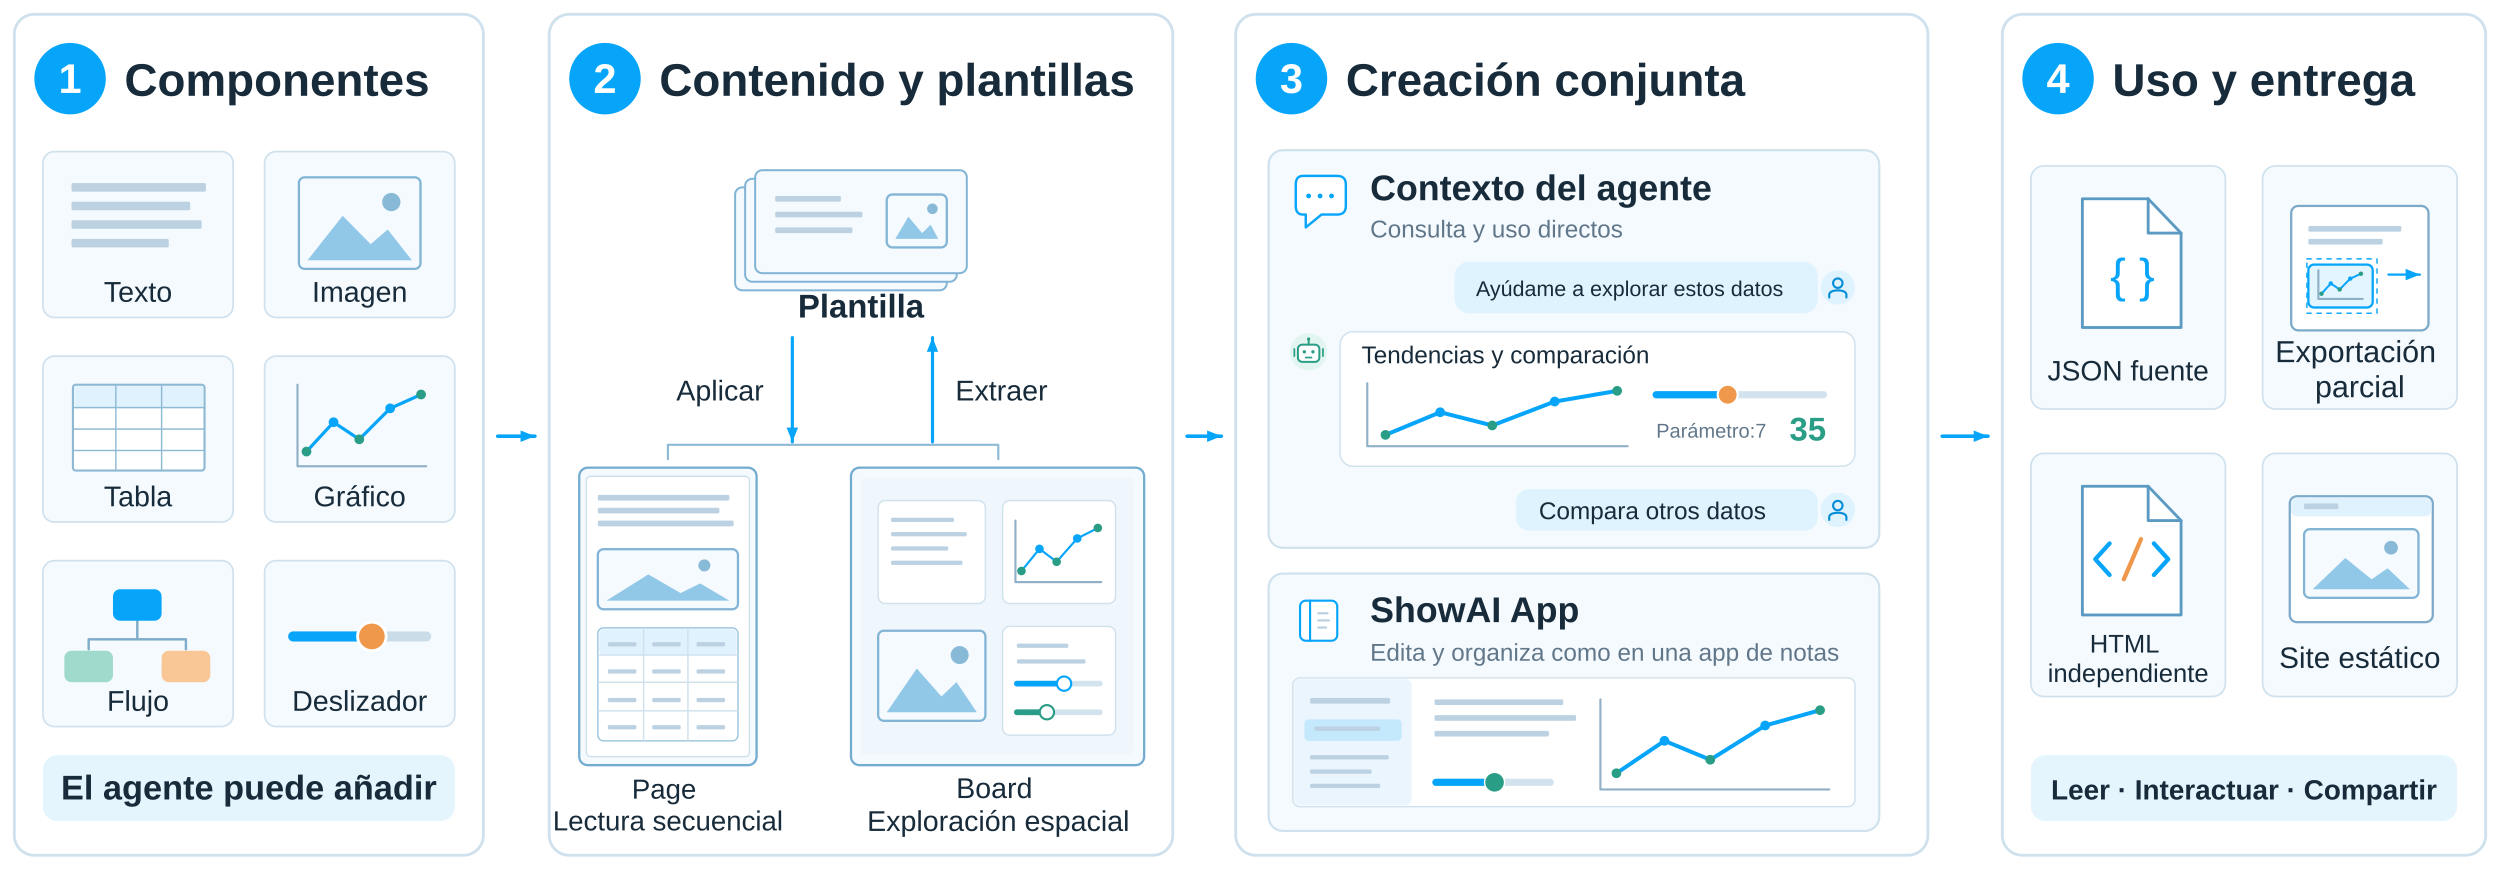
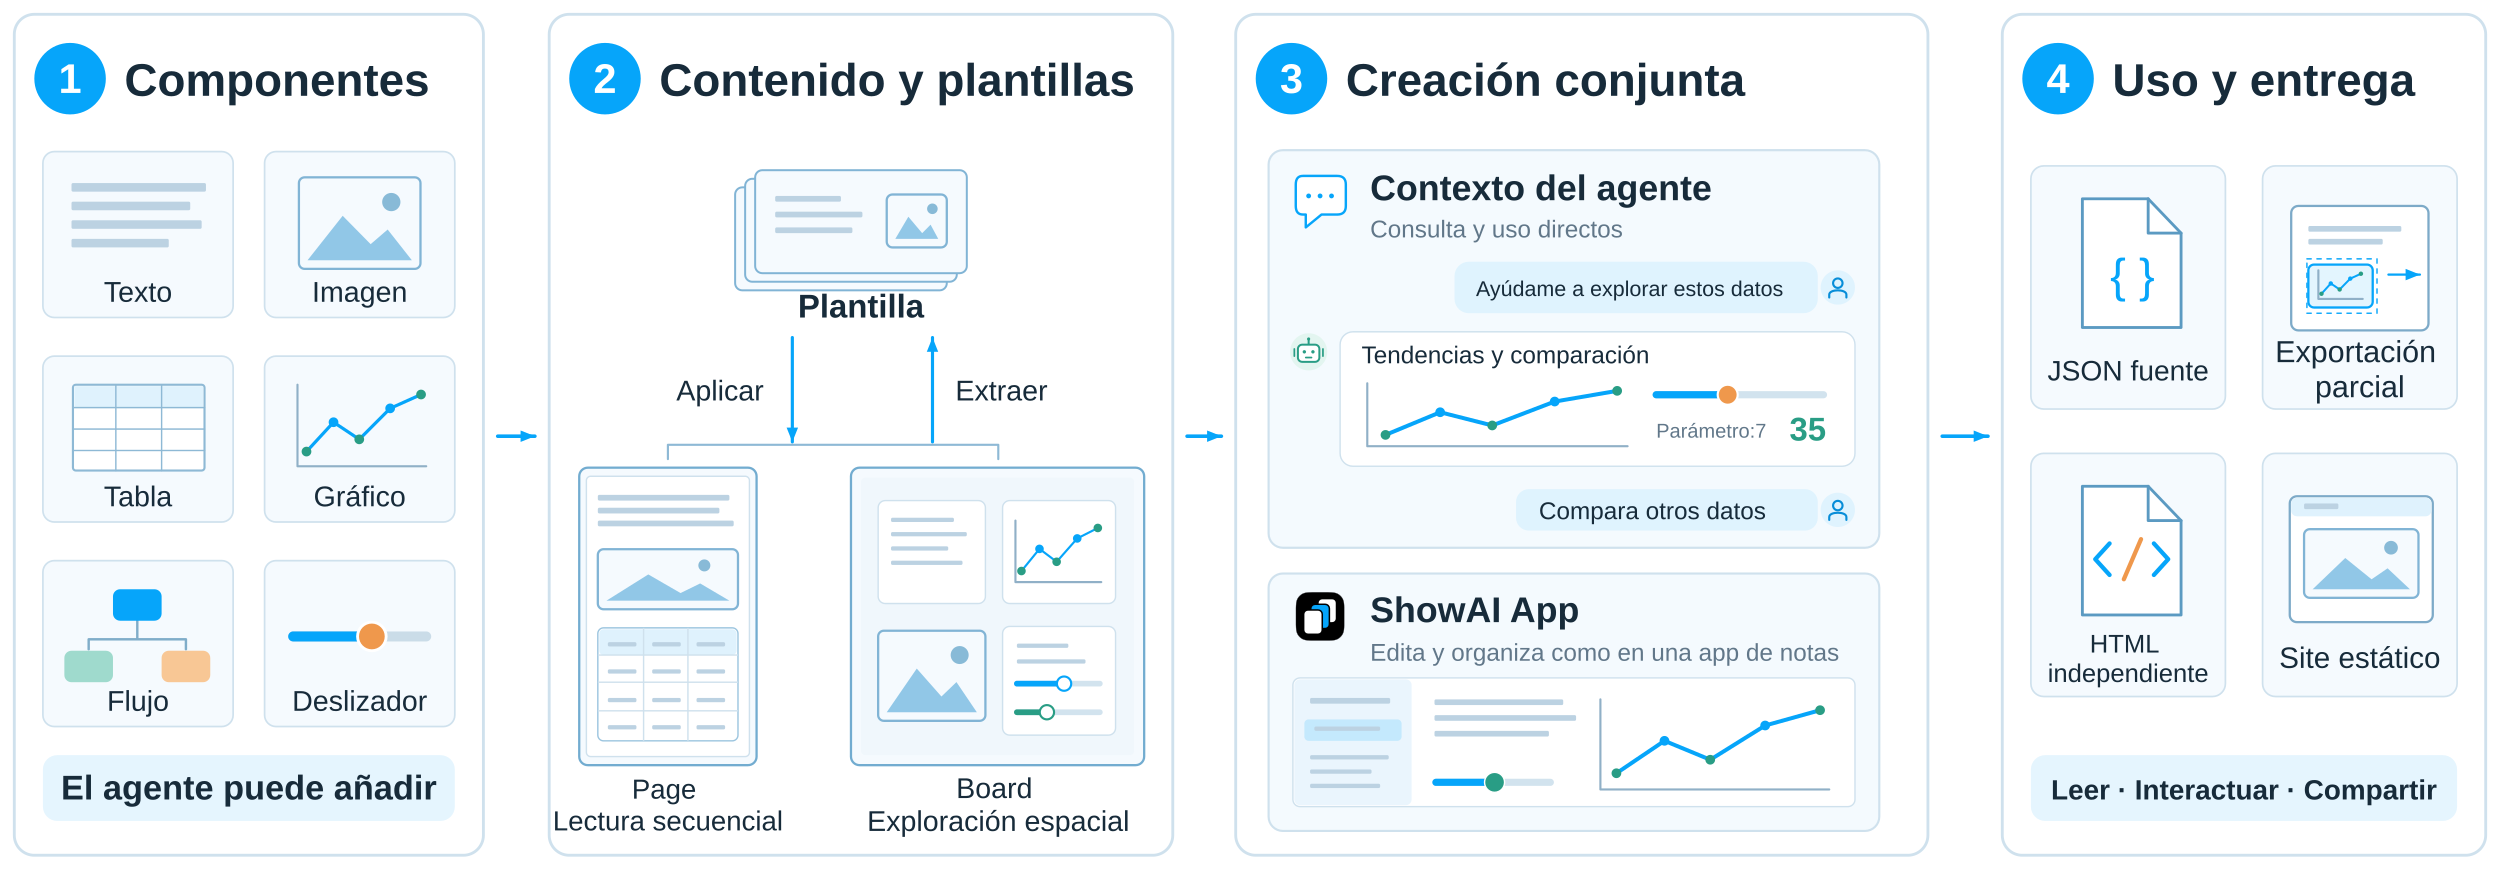
<svg xmlns="http://www.w3.org/2000/svg" width="1748" height="608" viewBox="26 140 1748 608" role="img" aria-labelledby="title description" lang="es" xml:lang="es">
  <defs>
    <marker id="arrow" viewBox="0 0 10 10" refX="10" refY="5" markerWidth="10" markerHeight="10" markerUnits="userSpaceOnUse" orient="auto-start-reverse">
      <path d="M0,1 L10,5 L0,9 Z" fill="#06A5FA" />
    </marker>
  </defs>
  <g font-family="Arial, sans-serif">
    <rect x="0" y="0" width="1800" height="820" rx="0" fill="#FFFFFF" stroke="none" stroke-width="1.6" />
    <g id="expression-units">
      <rect x="36" y="150" width="328" height="588" rx="14" fill="white" stroke="#CFE1ED" stroke-width="2" />
      <circle cx="75" cy="195" r="25" fill="#06A5FA" stroke="none" stroke-width="2" />
      <text x="75" y="205" font-size="29" font-weight="650" fill="white" text-anchor="middle">1</text>
      <text x="113" y="207" font-size="32" font-weight="650" fill="#172B3A" text-anchor="start" data-label="组件">Componentes</text>
      <g id="unit-1">
        <rect x="56" y="246" width="133" height="116" rx="8" fill="#F5FAFE" stroke="#CFE1ED" stroke-width="1.2" />
        <rect x="76" y="268" width="94" height="6" rx="1" fill="#BCD2E2" stroke="none" stroke-width="1.6" />
        <rect x="76" y="281" width="83" height="6" rx="1" fill="#BCD2E2" stroke="none" stroke-width="1.6" />
        <rect x="76" y="294" width="91" height="6" rx="1" fill="#BCD2E2" stroke="none" stroke-width="1.6" />
        <rect x="76" y="307" width="68" height="6" rx="1" fill="#BCD2E2" stroke="none" stroke-width="1.6" />
        <text x="122.5" y="351" font-size="20" font-weight="500" fill="#172B3A" text-anchor="middle" data-label="文本">Texto</text>
      </g>
      <g id="unit-2">
        <rect x="211" y="246" width="133" height="116" rx="8" fill="#F5FAFE" stroke="#CFE1ED" stroke-width="1.2" />
        <rect x="235" y="264" width="85" height="64" rx="4" fill="#F5FAFE" stroke="#81B4D5" stroke-width="1.6" />
        <circle cx="299.6" cy="281.28" r="6.4" fill="#88BAD7" stroke="none" stroke-width="2" />
        <polygon points="241,322 265.6,290.88 285.15,310.72 297.05,300.48 314,322" fill="#91C7E7" />
        <text x="277.5" y="351" font-size="20" font-weight="500" fill="#172B3A" text-anchor="middle" data-label="图片">Imagen</text>
      </g>
      <g id="unit-3">
        <rect x="56" y="389" width="133" height="116" rx="8" fill="#F5FAFE" stroke="#CFE1ED" stroke-width="1.2" />
        <rect x="77" y="409" width="92" height="60" rx="2" fill="white" stroke="#8EB9D5" stroke-width="1.5" />
        <rect x="78" y="410" width="90" height="15" rx="0" fill="#DFF2FD" stroke="none" stroke-width="1.6" />
        <path d="M107,409 V469" fill="none" stroke="#8EB9D5" stroke-width="1" stroke-linecap="round" stroke-linejoin="round" />
        <path d="M139,409 V469" fill="none" stroke="#8EB9D5" stroke-width="1" stroke-linecap="round" stroke-linejoin="round" />
        <path d="M77,425 H169" fill="none" stroke="#8EB9D5" stroke-width="1" stroke-linecap="round" stroke-linejoin="round" />
        <path d="M77,440 H169" fill="none" stroke="#8EB9D5" stroke-width="1" stroke-linecap="round" stroke-linejoin="round" />
        <path d="M77,455 H169" fill="none" stroke="#8EB9D5" stroke-width="1" stroke-linecap="round" stroke-linejoin="round" />
        <text x="122.5" y="494" font-size="20" font-weight="500" fill="#172B3A" text-anchor="middle" data-label="表格">Tabla</text>
      </g>
      <g id="unit-4">
        <rect x="211" y="389" width="133" height="116" rx="8" fill="#F5FAFE" stroke="#CFE1ED" stroke-width="1.2" />
        <path d="M234,409 V466 H324" fill="none" stroke="#90B0C7" stroke-width="1.5" stroke-linecap="round" stroke-linejoin="round" />
        <path d="M240.3,455.74 L259.2,435.22 L277.2,447.19 L298.8,425.53 L320.4,415.84" fill="none" stroke="#06A5FA" stroke-width="2.25" stroke-linecap="round" stroke-linejoin="round" />
        <circle cx="240.3" cy="455.74" r="3.4" fill="#299D85" stroke="none" stroke-width="2" />
        <circle cx="259.2" cy="435.22" r="3.4" fill="#06A5FA" stroke="none" stroke-width="2" />
        <circle cx="277.2" cy="447.19" r="3.4" fill="#299D85" stroke="none" stroke-width="2" />
        <circle cx="298.8" cy="425.53" r="3.4" fill="#06A5FA" stroke="none" stroke-width="2" />
        <circle cx="320.4" cy="415.84" r="3.4" fill="#299D85" stroke="none" stroke-width="2" />
        <text x="277.5" y="494" font-size="20" font-weight="500" fill="#172B3A" text-anchor="middle" data-label="图表">Gráfico</text>
      </g>
      <g id="unit-5">
        <rect x="56" y="532" width="133" height="116" rx="8" fill="#F5FAFE" stroke="#CFE1ED" stroke-width="1.2" />
        <path d="M122,573 V587 M88,594 V587 H156 V594" fill="none" stroke="#80ADC9" stroke-width="1.7" stroke-linecap="round" stroke-linejoin="round" />
        <rect x="105" y="552" width="34" height="22" rx="5" fill="#06A5FA" stroke="none" stroke-width="1.6" />
        <rect x="71" y="595" width="34" height="22" rx="5" fill="#9FDACD" stroke="none" stroke-width="1.6" />
        <rect x="139" y="595" width="34" height="22" rx="5" fill="#F8C795" stroke="none" stroke-width="1.6" />
        <text x="122.5" y="637" font-size="20" font-weight="500" fill="#172B3A" text-anchor="middle" data-label="流程图">Flujo</text>
      </g>
      <g id="unit-6">
        <rect x="211" y="532" width="133" height="116" rx="8" fill="#F5FAFE" stroke="#CFE1ED" stroke-width="1.2" />
        <path d="M231,585 H324" fill="none" stroke="#CADCE8" stroke-width="7" stroke-linecap="round" stroke-linejoin="round" />
        <path d="M231,585 H286" fill="none" stroke="#06A5FA" stroke-width="7" stroke-linecap="round" stroke-linejoin="round" />
        <circle cx="286" cy="585" r="10" fill="#EF984C" stroke="white" stroke-width="2" />
        <text x="277.5" y="637" font-size="20" font-weight="500" fill="#172B3A" text-anchor="middle" data-label="滑块">Deslizador</text>
      </g>
      <rect x="56" y="668" width="288" height="46" rx="10" fill="#E5F5FE" stroke="none" stroke-width="1.6" />
      <text x="200" y="699" font-size="24" font-weight="600" fill="#172B3A" text-anchor="middle" data-label="Agent 可动态添加">El agente puede añadir</text>
    </g>
    <g id="content-organization">
      <rect x="410" y="150" width="436" height="588" rx="14" fill="white" stroke="#CFE1ED" stroke-width="2" />
      <circle cx="449" cy="195" r="25" fill="#06A5FA" stroke="none" stroke-width="2" />
      <text x="449" y="205" font-size="29" font-weight="650" fill="white" text-anchor="middle">2</text>
      <text x="487" y="207" font-size="32" font-weight="650" fill="#172B3A" text-anchor="start" data-label="内容（模板）">Contenido y plantillas</text>
      <g id="reusable-template" transform="translate(0 12)">
        <rect x="540" y="259" width="148" height="72" rx="5" fill="#F5FAFE" stroke="#81B4D5" stroke-width="1.4" />
        <rect x="547" y="253" width="148" height="72" rx="5" fill="#F5FAFE" stroke="#81B4D5" stroke-width="1.4" />
        <rect x="554" y="247" width="148" height="72" rx="5" fill="#F5FAFE" stroke="#81B4D5" stroke-width="1.4" />
        <rect x="568" y="265" width="46" height="4" rx="1" fill="#BCD2E2" stroke="none" stroke-width="1.6" />
        <rect x="568" y="276" width="61" height="4" rx="1" fill="#BCD2E2" stroke="none" stroke-width="1.6" />
        <rect x="568" y="287" width="54" height="4" rx="1" fill="#BCD2E2" stroke="none" stroke-width="1.6" />
        <rect x="646" y="264" width="42" height="37" rx="4" fill="#F5FAFE" stroke="#81B4D5" stroke-width="1.6" />
        <circle cx="677.92" cy="273.99" r="3.7" fill="#88BAD7" stroke="none" stroke-width="2" />
        <polygon points="652,295 661.12,279.54 670.78,291.01 676.66,285.09 682,295" fill="#91C7E7" />
        <text x="628" y="350" font-size="23" font-weight="600" fill="#172B3A" text-anchor="middle" data-label="模板">Plantilla</text>
        <path d="M493,449 V439 H724 V449" fill="none" stroke="#8EB9D5" stroke-width="1.5" stroke-linecap="round" stroke-linejoin="round" />
        <path d="M580,364 V437" fill="none" stroke="#06A5FA" stroke-width="2.2" stroke-linecap="round" stroke-linejoin="round" marker-end="url(#arrow)" />
        <path d="M678,437 V364" fill="none" stroke="#06A5FA" stroke-width="2.2" stroke-linecap="round" stroke-linejoin="round" marker-end="url(#arrow)" />
        <text x="560" y="408" font-size="20" font-weight="500" fill="#172B3A" text-anchor="end" data-label="应用">Aplicar</text>
        <text x="694" y="408" font-size="20" font-weight="500" fill="#172B3A" text-anchor="start" data-label="提炼">Extraer</text>
      </g>
      <g id="page-container" transform="translate(0 30)">
        <rect x="431" y="437" width="124" height="208" rx="6" fill="#F5FAFE" stroke="#72ACD0" stroke-width="1.6" />
        <rect x="436" y="443" width="114" height="196" rx="3" fill="white" stroke="#CFE1ED" stroke-width="1" />
        <rect x="444" y="456" width="92" height="4" rx="1" fill="#BCD2E2" stroke="none" stroke-width="1.6" />
        <rect x="444" y="465" width="85" height="4" rx="1" fill="#BCD2E2" stroke="none" stroke-width="1.6" />
        <rect x="444" y="474" width="95" height="4" rx="1" fill="#BCD2E2" stroke="none" stroke-width="1.6" />
        <rect x="444" y="494" width="98" height="42" rx="4" fill="#F5FAFE" stroke="#81B4D5" stroke-width="1.6" />
        <circle cx="518.48" cy="505.34" r="4.2" fill="#88BAD7" stroke="none" stroke-width="2" />
        <polygon points="450,530 479.28,511.64 501.82,524.66 515.54,517.94 536,530" fill="#91C7E7" />
        <text x="493" y="680" font-size="19.3" font-weight="500" fill="#172B3A" text-anchor="middle" data-label="Page · 顺序阅读">
          <tspan x="493" y="668.42">Page</tspan>
          <tspan x="493" y="690.62">Lectura secuencial</tspan>
        </text>
        <rect x="444" y="549" width="98" height="79" rx="4" fill="#FFFFFF" stroke="#9CC5DF" stroke-width="1" />
        <rect x="445" y="550" width="96" height="18" rx="3" fill="#DFF2FD" />
        <line x1="444" y1="568" x2="542" y2="568" stroke="#CFE1ED" stroke-width="1" />
        <line x1="444" y1="587" x2="542" y2="587" stroke="#CFE1ED" stroke-width="1" />
        <line x1="444" y1="607" x2="542" y2="607" stroke="#CFE1ED" stroke-width="1" />
        <line x1="476" y1="549" x2="476" y2="628" stroke="#CFE1ED" stroke-width="1" />
        <line x1="507" y1="549" x2="507" y2="628" stroke="#CFE1ED" stroke-width="1" />
        <rect x="451" y="559" width="20" height="3" rx="1" fill="#BCD2E2" />
        <rect x="451" y="578" width="20" height="3" rx="1" fill="#BCD2E2" />
        <rect x="451" y="598" width="20" height="3" rx="1" fill="#BCD2E2" />
        <rect x="451" y="617" width="20" height="3" rx="1" fill="#BCD2E2" />
        <rect x="482" y="559" width="20" height="3" rx="1" fill="#BCD2E2" />
        <rect x="482" y="578" width="20" height="3" rx="1" fill="#BCD2E2" />
        <rect x="482" y="598" width="20" height="3" rx="1" fill="#BCD2E2" />
        <rect x="482" y="617" width="20" height="3" rx="1" fill="#BCD2E2" />
        <rect x="513" y="559" width="20" height="3" rx="1" fill="#BCD2E2" />
        <rect x="513" y="578" width="20" height="3" rx="1" fill="#BCD2E2" />
        <rect x="513" y="598" width="20" height="3" rx="1" fill="#BCD2E2" />
        <rect x="513" y="617" width="20" height="3" rx="1" fill="#BCD2E2" />
      </g>
      <g id="board-container" transform="translate(0 30)">
        <rect x="621" y="437" width="205" height="208" rx="6" fill="#F5FAFE" stroke="#72ACD0" stroke-width="1.6" />
        <rect x="628" y="444" width="191" height="194" rx="3" fill="#F0F7FC" stroke="none" stroke-width="1.6" />
        <rect x="640" y="460" width="75" height="72" rx="5" fill="white" stroke="#CFE1ED" stroke-width="1" />
        <rect x="649" y="472" width="44" height="3" rx="1" fill="#BCD2E2" stroke="none" stroke-width="1.6" />
        <rect x="649" y="482" width="53" height="3" rx="1" fill="#BCD2E2" stroke="none" stroke-width="1.6" />
        <rect x="649" y="492" width="40" height="3" rx="1" fill="#BCD2E2" stroke="none" stroke-width="1.6" />
        <rect x="649" y="502" width="50" height="3" rx="1" fill="#BCD2E2" stroke="none" stroke-width="1.6" />
        <rect x="727" y="460" width="79" height="72" rx="5" fill="white" stroke="#CFE1ED" stroke-width="1" />
        <path d="M736,474 V517 H796" fill="none" stroke="#90B0C7" stroke-width="1.5" stroke-linecap="round" stroke-linejoin="round" />
        <path d="M740.2,509.26 L752.8,493.78 L764.8,502.81 L779.2,486.47 L793.6,479.16" fill="none" stroke="#06A5FA" stroke-width="1.5" stroke-linecap="round" stroke-linejoin="round" />
        <circle cx="740.2" cy="509.26" r="3.0" fill="#299D85" stroke="none" stroke-width="2" />
        <circle cx="752.8" cy="493.78" r="3.0" fill="#06A5FA" stroke="none" stroke-width="2" />
        <circle cx="764.8" cy="502.81" r="3.0" fill="#299D85" stroke="none" stroke-width="2" />
        <circle cx="779.2" cy="486.47" r="3.0" fill="#06A5FA" stroke="none" stroke-width="2" />
        <circle cx="793.6" cy="479.16" r="3.0" fill="#299D85" stroke="none" stroke-width="2" />
        <rect x="640" y="551" width="75" height="63" rx="4" fill="#F5FAFE" stroke="#81B4D5" stroke-width="1.6" />
        <circle cx="697.0" cy="568.01" r="6.3" fill="#88BAD7" stroke="none" stroke-width="2" />
        <polygon points="646,608 667.0,577.46 684.25,596.99 694.75,586.91 709,608" fill="#91C7E7" />
        <text x="724" y="680" font-size="20" font-weight="500" fill="#172B3A" text-anchor="middle" data-label="Board · 空间探索">
          <tspan x="724" y="668.0">Board</tspan>
          <tspan x="724" y="691.0">Exploración espacial</tspan>
        </text>
        <rect x="727" y="548" width="79" height="76" rx="5" fill="#FFFFFF" stroke="#CFE1ED" stroke-width="1" />
        <rect x="737" y="560" width="36" height="3" rx="1" fill="#BCD2E2" />
        <rect x="737" y="571" width="48" height="3" rx="1" fill="#BCD2E2" />
        <line x1="737" y1="588" x2="795" y2="588" stroke="#D2E3EE" stroke-width="4" stroke-linecap="round" />
        <line x1="737" y1="588" x2="770" y2="588" stroke="#06A5FA" stroke-width="4" stroke-linecap="round" />
        <circle cx="770" cy="588" r="5" fill="#FFFFFF" stroke="#06A5FA" stroke-width="1.5" />
        <line x1="737" y1="608" x2="795" y2="608" stroke="#D2E3EE" stroke-width="4" stroke-linecap="round" />
        <line x1="737" y1="608" x2="758" y2="608" stroke="#299D85" stroke-width="4" stroke-linecap="round" />
        <circle cx="758" cy="608" r="5" fill="#FFFFFF" stroke="#299D85" stroke-width="1.5" />
      </g>
    </g>
    <g id="co-creation">
      <rect x="890" y="150" width="484" height="588" rx="14" fill="white" stroke="#CFE1ED" stroke-width="2" />
      <circle cx="929" cy="195" r="25" fill="#06A5FA" stroke="none" stroke-width="2" />
      <text x="929" y="205" font-size="29" font-weight="650" fill="white" text-anchor="middle">3</text>
      <text x="967" y="207" font-size="32" font-weight="650" fill="#172B3A" text-anchor="start" data-label="共同创作">Creación conjunta</text>
      <g id="agent-context-interface">
        <rect x="913" y="245" width="427" height="278" rx="10" fill="#F4FAFE" stroke="#CFE1ED" stroke-width="1.5" />
        <path d="M937,263 H961 Q967,263 967,269 V284 Q967,290 961,290 H950 L939,299 V290 H937 Q932,290 932,284 V269 Q932,263 937,263 Z" fill="white" stroke="#06A5FA" stroke-width="1.7" stroke-linecap="round" stroke-linejoin="round" />
        <circle cx="941" cy="277" r="1.7" fill="#06A5FA" stroke="none" stroke-width="2" />
        <circle cx="949" cy="277" r="1.7" fill="#06A5FA" stroke="none" stroke-width="2" />
        <circle cx="957" cy="277" r="1.7" fill="#06A5FA" stroke="none" stroke-width="2" />
        <text x="984" y="280" font-size="25" font-weight="600" fill="#172B3A" text-anchor="start" data-label="Agent 上下文">Contexto del agente</text>
        <text x="984" y="306" font-size="17" font-weight="400" fill="#617789" text-anchor="start" data-label="直接查看与使用">Consulta y uso directos</text>
        <g id="chat-user-request">
          <rect x="1043" y="323" width="254" height="36" rx="10" fill="#DFF3FE" stroke="none" stroke-width="1.6" />
          <text x="1058" y="347" font-size="15.0" font-weight="400" fill="#172B3A" text-anchor="start" data-label="帮我看看这组数据">Ayúdame a explorar estos datos</text>
          <g id="chat-human-avatar-request">
            <circle cx="1311" cy="341" r="12" fill="#DFF3FE" stroke="none" stroke-width="2" />
            <circle cx="1311" cy="338" r="3.3" fill="none" stroke="#078DD8" stroke-width="1.5" />
            <path d="M1305,348 V346 C1305,342 1317,342 1317,346 V348" fill="none" stroke="#078DD8" stroke-width="1.5" stroke-linecap="round" stroke-linejoin="round" />
          </g>
        </g>
        <g id="chat-agent-response">
          <g id="chat-robot-avatar">
            <circle cx="941" cy="386" r="13" fill="#E3F5F0" stroke="none" stroke-width="2" />
            <path d="M941,377 V381" fill="none" stroke="#299D85" stroke-width="1.4" stroke-linecap="round" stroke-linejoin="round" />
            <circle cx="941" cy="377" r="1.1" fill="#299D85" stroke="none" stroke-width="2" />
            <rect x="933.5" y="381" width="15" height="12" rx="3" fill="white" stroke="#299D85" stroke-width="1.4" />
            <circle cx="938" cy="386" r="1.2" fill="#299D85" stroke="none" stroke-width="2" />
            <circle cx="944" cy="386" r="1.2" fill="#299D85" stroke="none" stroke-width="2" />
            <path d="M939,390 H943 M931,384 V389 M951,384 V389" fill="none" stroke="#299D85" stroke-width="1.2" stroke-linecap="round" stroke-linejoin="round" />
          </g>
          <rect x="963" y="372" width="360" height="94" rx="9" fill="white" stroke="#CFE1ED" stroke-width="1" />
          <text x="978" y="394" font-size="17" font-weight="500" fill="#172B3A" text-anchor="start" data-label="趋势与对比">Tendencias y comparación</text>
          <path d="M982,408 V452 H1164" fill="none" stroke="#90B0C7" stroke-width="1.5" stroke-linecap="round" stroke-linejoin="round" />
          <path d="M994.74,444.08 L1032.96,428.24 L1069.36,437.48 L1113.04,420.76 L1156.72,413.28" fill="none" stroke="#06A5FA" stroke-width="2.8" stroke-linecap="round" stroke-linejoin="round" />
          <circle cx="994.74" cy="444.08" r="3.4" fill="#299D85" stroke="none" stroke-width="2" />
          <circle cx="1032.96" cy="428.24" r="3.4" fill="#06A5FA" stroke="none" stroke-width="2" />
          <circle cx="1069.36" cy="437.48" r="3.4" fill="#299D85" stroke="none" stroke-width="2" />
          <circle cx="1113.04" cy="420.76" r="3.4" fill="#06A5FA" stroke="none" stroke-width="2" />
          <circle cx="1156.72" cy="413.28" r="3.4" fill="#299D85" stroke="none" stroke-width="2" />
          <path d="M1184,416 H1301" fill="none" stroke="#D2E3EE" stroke-width="5" stroke-linecap="round" stroke-linejoin="round" />
          <path d="M1184,416 H1234" fill="none" stroke="#06A5FA" stroke-width="5" stroke-linecap="round" stroke-linejoin="round" />
          <circle cx="1234" cy="416" r="7" fill="#EF984C" stroke="white" stroke-width="1.5" />
          <text x="1184" y="446" font-size="14" font-weight="400" fill="#617789" text-anchor="start" data-label="参数：7">Parámetro:7</text>
          <text x="1290" y="448" font-size="23" font-weight="600" fill="#299D85" text-anchor="middle">35</text>
        </g>
        <g id="chat-user-followup">
          <rect x="1086" y="482" width="211" height="29" rx="9" fill="#DFF3FE" stroke="none" stroke-width="1.6" />
          <text x="1102" y="503" font-size="17" font-weight="400" fill="#172B3A" text-anchor="start" data-label="再比较另一组数据">Compara otros datos</text>
          <g id="chat-human-avatar-followup">
            <circle cx="1311" cy="496.5" r="12" fill="#DFF3FE" stroke="none" stroke-width="2" />
            <circle cx="1311" cy="493.5" r="3.3" fill="none" stroke="#078DD8" stroke-width="1.5" />
            <path d="M1305,503.5 V501.5 C1305,497.5 1317,497.5 1317,501.5 V503.5" fill="none" stroke="#078DD8" stroke-width="1.5" stroke-linecap="round" stroke-linejoin="round" />
          </g>
        </g>
      </g>
      <g id="showai-app-interface">
        <rect x="913" y="541" width="427" height="180" rx="10" fill="#F4FAFE" stroke="#CFE1ED" stroke-width="1.5" />
-         <rect x="935" y="560" width="26" height="28" rx="4" fill="white" stroke="#06A5FA" stroke-width="1.5" />
-         <path d="M942,560 V588" fill="none" stroke="#06A5FA" stroke-width="1.5" stroke-linecap="round" stroke-linejoin="round" />
-         <rect x="947" y="568" width="8" height="1.6" rx="1" fill="#BCD2E2" stroke="none" stroke-width="1.6" />
-         <rect x="947" y="573" width="9" height="1.6" rx="1" fill="#BCD2E2" stroke="none" stroke-width="1.6" />
-         <rect x="947" y="578" width="7" height="1.6" rx="1" fill="#BCD2E2" stroke="none" stroke-width="1.6" />
+         <g id="showai-app-logo" transform="translate(932 554) scale(0.06640625)">
+           <path d="M352.986 509.754 L343.561 510 L163.975 509.972 L130.24 508.442 L119.326 507.458 L105.932 505.491 L98.49 503.927 L93.033 502.508 L86.584 500.514 L81.127 498.52 L75.174 495.985 L69.221 493.03 L64.756 490.507 L59.299 487.033 L53.842 483.086 L48.385 478.625 L42.928 473.629 L37.897 468.576 L33.375 463.615 L28.914 458.158 L24.967 452.701 L21.493 447.244 L17.943 440.795 L14.488 433.354 L10.99 423.928 L8.556 415.494 L6.509 406.068 L5.092 397.139 L4.042 387.713 L3.067 373.822 L2.005 345.545 L2.005 166.455 L3.067 138.178 L4.542 119.326 L5.586 111.389 L7.087 102.955 L8.556 96.506 L10.512 89.561 L13.48 81.127 L16.015 75.174 L18.97 69.221 L22.404 63.268 L26.004 57.811 L30.878 51.361 L36.975 44.418 L41.439 39.823 L48.385 33.375 L53.842 28.914 L59.299 24.967 L64.756 21.493 L71.205 17.943 L78.646 14.488 L88.072 10.99 L96.506 8.556 L105.932 6.509 L114.861 5.092 L124.287 4.042 L138.178 3.067 L166.455 2.005 L345.545 2.005 L373.822 3.067 L392.674 4.542 L400.611 5.586 L409.045 7.087 L415.494 8.556 L422.439 10.512 L430.873 13.48 L436.826 16.015 L442.779 18.97 L448.732 22.404 L454.189 26.004 L460.639 30.878 L467.582 36.975 L472.177 41.439 L478.625 48.385 L483.086 53.842 L487.033 59.299 L490.507 64.756 L495.523 74.182 L499.469 83.607 L502.508 93.033 L504.913 102.955 L506.414 111.389 L507.958 124.287 L508.933 138.178 L509.927 161.99 L509.927 350.01 L508.933 373.822 L507.458 392.674 L506.414 400.611 L504.913 409.045 L503.444 415.494 L501.488 422.439 L497.512 433.354 L493.03 442.779 L490.507 447.244 L487.033 452.701 L481.122 460.639 L473.15 469.568 L463.615 478.625 L456.174 484.578 L447.244 490.507 L437.818 495.523 L428.393 499.469 L418.967 502.508 L409.045 504.913 L400.611 506.414 L387.713 507.958 L373.822 508.933 Z" fill="#000000" />
+           <rect id="showai-app-logo-back" x="241" y="76" width="180" height="240" rx="37" fill="#FFFFFF" />
+           <rect x="166" y="136" width="180" height="240" rx="37" fill="none" stroke="#000000" stroke-width="32" />
+           <rect id="showai-app-logo-middle" x="166" y="136" width="180" height="240" rx="37" fill="#06A5FA" />
+           <rect x="91" y="196" width="180" height="240" rx="37" fill="none" stroke="#000000" stroke-width="32" />
+           <rect id="showai-app-logo-front" x="91" y="196" width="180" height="240" rx="37" fill="#FFFFFF" />
+           <path d="M352.986 509.754 L343.561 510 L163.975 509.972 L130.24 508.442 L119.326 507.458 L105.932 505.491 L98.49 503.927 L93.033 502.508 L86.584 500.514 L81.127 498.52 L75.174 495.985 L69.221 493.03 L64.756 490.507 L59.299 487.033 L53.842 483.086 L48.385 478.625 L42.928 473.629 L37.897 468.576 L33.375 463.615 L28.914 458.158 L24.967 452.701 L21.493 447.244 L17.943 440.795 L14.488 433.354 L10.99 423.928 L8.556 415.494 L6.509 406.068 L5.092 397.139 L4.042 387.713 L3.067 373.822 L2.005 345.545 L2.005 166.455 L3.067 138.178 L4.542 119.326 L5.586 111.389 L7.087 102.955 L8.556 96.506 L10.512 89.561 L13.48 81.127 L16.015 75.174 L18.97 69.221 L22.404 63.268 L26.004 57.811 L30.878 51.361 L36.975 44.418 L41.439 39.823 L48.385 33.375 L53.842 28.914 L59.299 24.967 L64.756 21.493 L71.205 17.943 L78.646 14.488 L88.072 10.99 L96.506 8.556 L105.932 6.509 L114.861 5.092 L124.287 4.042 L138.178 3.067 L166.455 2.005 L345.545 2.005 L373.822 3.067 L392.674 4.542 L400.611 5.586 L409.045 7.087 L415.494 8.556 L422.439 10.512 L430.873 13.48 L436.826 16.015 L442.779 18.97 L448.732 22.404 L454.189 26.004 L460.639 30.878 L467.582 36.975 L472.177 41.439 L478.625 48.385 L483.086 53.842 L487.033 59.299 L490.507 64.756 L495.523 74.182 L499.469 83.607 L502.508 93.033 L504.913 102.955 L506.414 111.389 L507.958 124.287 L508.933 138.178 L509.927 161.99 L509.927 350.01 L508.933 373.822 L507.458 392.674 L506.414 400.611 L504.913 409.045 L503.444 415.494 L501.488 422.439 L497.512 433.354 L493.03 442.779 L490.507 447.244 L487.033 452.701 L481.122 460.639 L473.15 469.568 L463.615 478.625 L456.174 484.578 L447.244 490.507 L437.818 495.523 L428.393 499.469 L418.967 502.508 L409.045 504.913 L400.611 506.414 L387.713 507.958 L373.822 508.933 Z" fill="none" stroke="#3F3F46" stroke-width="3" />
+         </g>
        <text x="984" y="575" font-size="25" font-weight="600" fill="#172B3A" text-anchor="start">ShowAI App</text>
        <text x="984" y="602" font-size="17" font-weight="400" fill="#617789" text-anchor="start" data-label="像笔记软件一样编辑与管理">Edita y organiza como en una app de notas</text>
        <rect x="930" y="614" width="393" height="90" rx="5" fill="white" stroke="#CFE1ED" stroke-width="1" />
        <rect x="931" y="615" width="82" height="88" rx="4" fill="#EAF5FD" stroke="none" stroke-width="1.6" />
        <rect x="942" y="628" width="56" height="4" rx="1" fill="#BCD2E2" stroke="none" stroke-width="1.6" />
        <rect x="938" y="643" width="68" height="15" rx="3" fill="#C4E9FD" stroke="none" stroke-width="1.6" />
        <rect x="945" y="648" width="46" height="3" rx="1" fill="#BCD2E2" stroke="none" stroke-width="1.6" />
        <rect x="942" y="668" width="55" height="3" rx="1" fill="#BCD2E2" stroke="none" stroke-width="1.6" />
        <rect x="942" y="678" width="43" height="3" rx="1" fill="#BCD2E2" stroke="none" stroke-width="1.6" />
        <rect x="942" y="688" width="49" height="3" rx="1" fill="#BCD2E2" stroke="none" stroke-width="1.6" />
        <rect x="1029" y="629" width="90" height="4" rx="1" fill="#BCD2E2" stroke="none" stroke-width="1.6" />
        <rect x="1029" y="640" width="99" height="4" rx="1" fill="#BCD2E2" stroke="none" stroke-width="1.6" />
        <rect x="1029" y="651" width="80" height="4" rx="1" fill="#BCD2E2" stroke="none" stroke-width="1.6" />
        <path d="M1030,687 H1110" fill="none" stroke="#D2E3EE" stroke-width="5" stroke-linecap="round" stroke-linejoin="round" />
        <path d="M1030,687 H1071" fill="none" stroke="#06A5FA" stroke-width="5" stroke-linecap="round" stroke-linejoin="round" />
        <circle cx="1071" cy="687" r="7" fill="#299D85" stroke="white" stroke-width="1" />
        <path d="M1145,629 V692 H1305" fill="none" stroke="#90B0C7" stroke-width="1.5" stroke-linecap="round" stroke-linejoin="round" />
        <path d="M1156.2,680.66 L1189.8,657.98 L1221.8,671.21 L1260.2,647.27 L1298.6,636.56" fill="none" stroke="#06A5FA" stroke-width="2.8" stroke-linecap="round" stroke-linejoin="round" />
        <circle cx="1156.2" cy="680.66" r="3.4" fill="#299D85" stroke="none" stroke-width="2" />
        <circle cx="1189.8" cy="657.98" r="3.4" fill="#06A5FA" stroke="none" stroke-width="2" />
        <circle cx="1221.8" cy="671.21" r="3.4" fill="#299D85" stroke="none" stroke-width="2" />
        <circle cx="1260.2" cy="647.27" r="3.4" fill="#06A5FA" stroke="none" stroke-width="2" />
        <circle cx="1298.6" cy="636.56" r="3.4" fill="#299D85" stroke="none" stroke-width="2" />
      </g>
    </g>
    <g id="use-and-delivery">
      <rect x="1426" y="150" width="338" height="588" rx="14" fill="white" stroke="#CFE1ED" stroke-width="2" />
      <circle cx="1465" cy="195" r="25" fill="#06A5FA" stroke="none" stroke-width="2" />
      <text x="1465" y="205" font-size="29" font-weight="650" fill="white" text-anchor="middle">4</text>
      <text x="1503" y="207" font-size="32" font-weight="650" fill="#172B3A" text-anchor="start" data-label="使用与交付">Uso y entrega</text>
      <g id="destination-1">
        <rect x="1446" y="256" width="136" height="170" rx="9" fill="#F5FAFE" stroke="#CFE1ED" stroke-width="1.2" />
        <path d="M1482,279 H1528 L1551,303 V369 H1482 Z" fill="white" stroke="#5B9AC2" stroke-width="2" stroke-linecap="round" stroke-linejoin="round" />
        <path d="M1528,279 V303 H1551" fill="none" stroke="#5B9AC2" stroke-width="2" stroke-linecap="round" stroke-linejoin="round" />
        <text x="1517" y="344" font-size="33" font-weight="500" fill="#06A5FA" text-anchor="middle">{ }</text>
        <text x="1514" y="406" font-size="19.7" font-weight="500" fill="#172B3A" text-anchor="middle" data-label="源 JSON">JSON fuente</text>
      </g>
      <g id="destination-2">
        <rect x="1608" y="256" width="136" height="170" rx="9" fill="#F5FAFE" stroke="#CFE1ED" stroke-width="1.2" />
        <rect x="1628" y="284" width="96" height="87" rx="5" fill="white" stroke="#7DAAC8" stroke-width="1.6" />
        <rect x="1640" y="298" width="65" height="4" rx="1" fill="#BCD2E2" stroke="none" stroke-width="1.6" />
        <rect x="1640" y="307" width="52" height="4" rx="1" fill="#BCD2E2" stroke="none" stroke-width="1.6" />
        <rect x="1640" y="325" width="45" height="30" rx="4" fill="#E3F5FE" stroke="#06A5FA" stroke-width="1.6" />
        <path d="M1647,329 V349 H1678" fill="none" stroke="#90B0C7" stroke-width="1.5" stroke-linecap="round" stroke-linejoin="round" />
        <path d="M1649.17,345.4 L1655.68,338.2 L1661.88,342.4 L1669.32,334.8 L1676.76,331.4" fill="none" stroke="#06A5FA" stroke-width="1.4" stroke-linecap="round" stroke-linejoin="round" />
        <circle cx="1649.17" cy="345.4" r="1.55" fill="#299D85" stroke="none" stroke-width="2" />
        <circle cx="1655.68" cy="338.2" r="1.55" fill="#06A5FA" stroke="none" stroke-width="2" />
        <circle cx="1661.88" cy="342.4" r="1.55" fill="#299D85" stroke="none" stroke-width="2" />
        <circle cx="1669.32" cy="334.8" r="1.55" fill="#06A5FA" stroke="none" stroke-width="2" />
        <circle cx="1676.76" cy="331.4" r="1.55" fill="#299D85" stroke="none" stroke-width="2" />
        <path d="M1696,332 H1718" fill="none" stroke="#06A5FA" stroke-width="1.6" stroke-linecap="round" stroke-linejoin="round" marker-end="url(#arrow)" />
        <path d="M1639,321 H1688 V359 H1639 Z" fill="none" stroke="#06A5FA" stroke-width="1" stroke-linecap="round" stroke-linejoin="round" stroke-dasharray="3 4" />
        <text x="1676" y="406" font-size="21.3" font-weight="500" fill="#172B3A" text-anchor="middle" data-label="局部导出">
          <tspan x="1676" y="393.22">Exportación</tspan>
          <tspan x="1676" y="417.72">parcial</tspan>
        </text>
      </g>
      <g id="destination-3">
        <rect x="1446" y="457" width="136" height="170" rx="9" fill="#F5FAFE" stroke="#CFE1ED" stroke-width="1.2" />
        <path d="M1482,480 H1528 L1551,504 V570 H1482 Z" fill="white" stroke="#5B9AC2" stroke-width="2" stroke-linecap="round" stroke-linejoin="round" />
        <path d="M1528,480 V504 H1551" fill="none" stroke="#5B9AC2" stroke-width="2" stroke-linecap="round" stroke-linejoin="round" />
        <path d="M1501,520 L1491,531 L1501,542 M1532,520 L1542,531 L1532,542" fill="none" stroke="#06A5FA" stroke-width="3" stroke-linecap="round" stroke-linejoin="round" />
        <path d="M1523,517 L1511,545" fill="none" stroke="#EF984C" stroke-width="3" stroke-linecap="round" stroke-linejoin="round" />
        <text x="1514" y="607" font-size="17.9" font-weight="500" fill="#172B3A" text-anchor="middle" data-label="独立 HTML">
          <tspan x="1514" y="596.26">HTML</tspan>
          <tspan x="1514" y="616.85">independiente</tspan>
        </text>
      </g>
      <g id="destination-4">
        <rect x="1608" y="457" width="136" height="170" rx="9" fill="#F5FAFE" stroke="#CFE1ED" stroke-width="1.2" />
        <rect x="1627" y="487" width="100" height="88" rx="5" fill="white" stroke="#7DAAC8" stroke-width="1.6" />
        <rect x="1628" y="488" width="98" height="13" rx="4" fill="#DFF2FD" stroke="none" stroke-width="1.6" />
        <rect x="1637" y="492" width="24" height="4" rx="1" fill="#BCD2E2" stroke="none" stroke-width="1.6" />
        <rect x="1637" y="510" width="80" height="48" rx="4" fill="#F5FAFE" stroke="#81B4D5" stroke-width="1.6" />
        <circle cx="1697.8" cy="522.96" r="4.8" fill="#88BAD7" stroke="none" stroke-width="2" />
        <polygon points="1643,552 1665.8,530.16 1684.2,545.04 1695.4,537.36 1711,552" fill="#91C7E7" />
        <text x="1676" y="607" font-size="20.7" font-weight="500" fill="#172B3A" text-anchor="middle" data-label="静态 Site">Site estático</text>
      </g>
      <rect x="1446" y="668" width="298" height="46" rx="10" fill="#E5F5FE" stroke="none" stroke-width="1.6" />
      <text x="1595" y="699" font-size="19.5" font-weight="600" fill="#172B3A" text-anchor="middle" data-label="阅读 · 交互 · 分享">Leer · Interactuar · Compartir</text>
    </g>
    <g id="main-flow">
      <path d="M374,445 H400" fill="none" stroke="#06A5FA" stroke-width="2.5" stroke-linecap="round" stroke-linejoin="round" marker-end="url(#arrow)" />
      <path d="M856,445 H880" fill="none" stroke="#06A5FA" stroke-width="2.5" stroke-linecap="round" stroke-linejoin="round" marker-end="url(#arrow)" />
      <path d="M1384,445 H1416" fill="none" stroke="#06A5FA" stroke-width="2.5" stroke-linecap="round" stroke-linejoin="round" marker-end="url(#arrow)" />
    </g>
  </g>
</svg>
